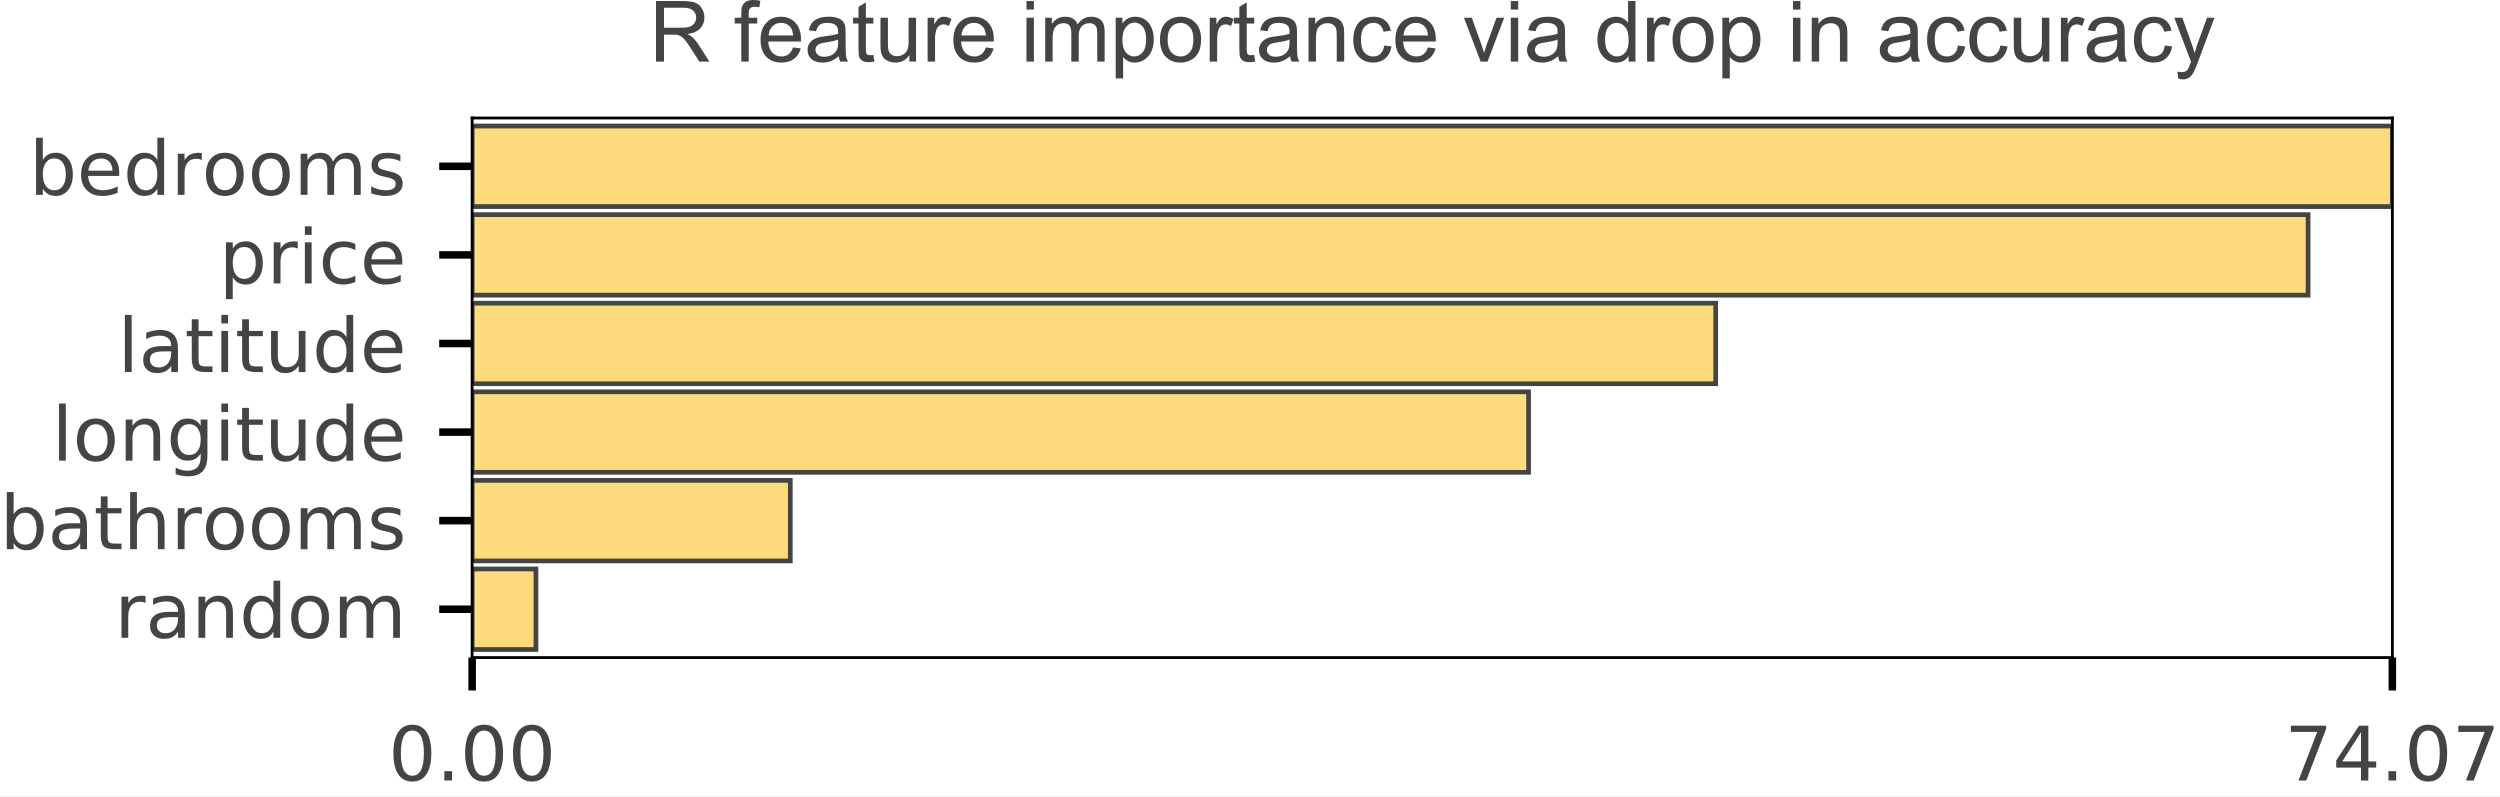
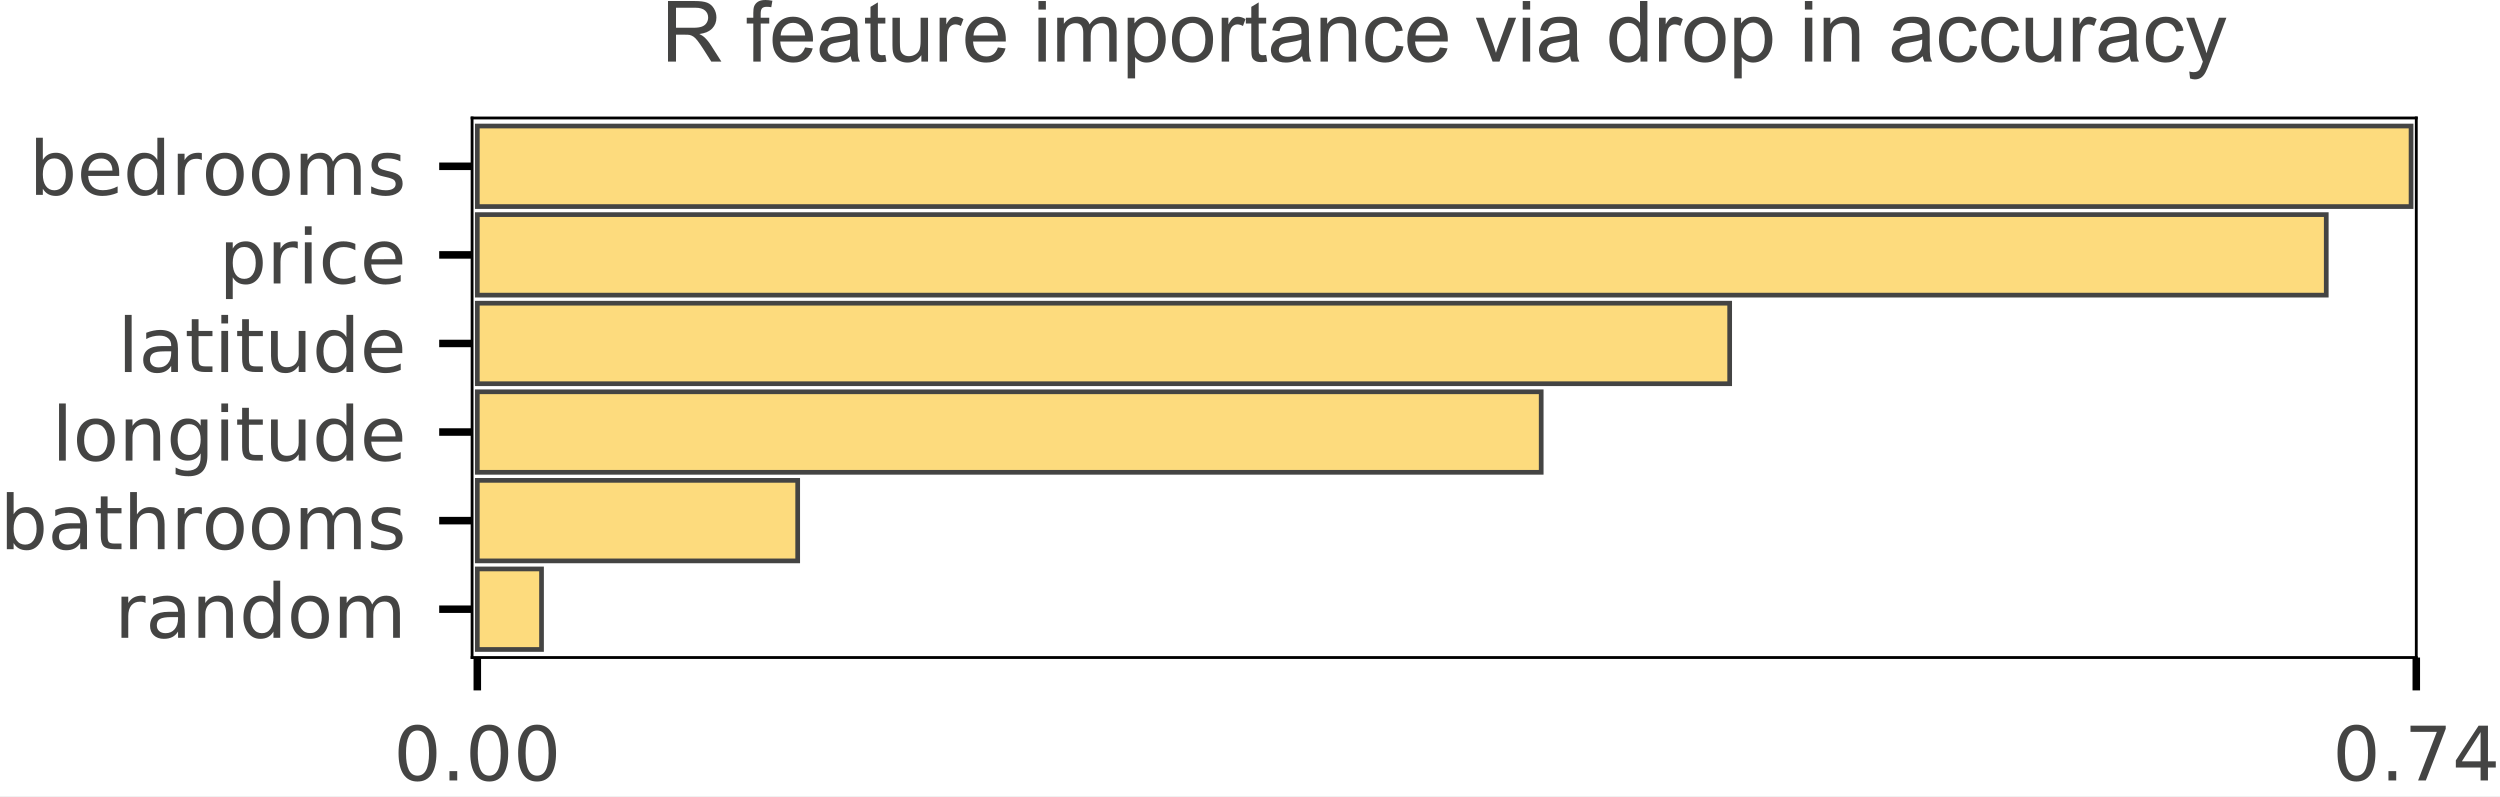
- <svg xmlns="http://www.w3.org/2000/svg" xmlns:xlink="http://www.w3.org/1999/xlink" height="84.694pt" version="1.1" viewBox="0 0 265.95 84.694" width="265.95pt">
+ <svg xmlns="http://www.w3.org/2000/svg" xmlns:xlink="http://www.w3.org/1999/xlink" height="84.694pt" version="1.1" viewBox="0 0 265.967 84.694" width="265.967pt">
  <defs>
    <style type="text/css">
*{stroke-linecap:butt;stroke-linejoin:round;}
  </style>
  </defs>
  <g id="figure_1">
    <g id="patch_1">
-       <path d="M 0 84.694  L 265.95 84.694  L 265.95 0  L 0 0  z " style="fill:#ffffff;" />
+       <path d="M 0 84.694  L 265.967 84.694  L 265.967 0  L 0 0  z " style="fill:#ffffff;" />
    </g>
    <g id="axes_1">
      <g id="patch_2">
-         <path d="M 50.224 69.952  L 254.499 69.952  L 254.499 12.552  L 50.224 12.552  z " style="fill:#ffffff;" />
+         <path d="M 50.224 69.952  L 257.061 69.952  L 257.061 12.552  L 50.224 12.552  z " style="fill:#ffffff;" />
      </g>
      <g id="patch_3">
-         <path clip-path="url(#pd0194325db)" d="M 50.229 13.408  L 254.493 13.408  L 254.493 21.976  L 50.229 21.976  z " style="fill:#fddb7d;stroke:#444443;stroke-linejoin:miter;stroke-width:0.5;" />
+         <path clip-path="url(#p76ee009062)" d="M 50.779 13.408  L 256.506 13.408  L 256.506 21.976  L 50.779 21.976  z " style="fill:#fddb7d;stroke:#444443;stroke-linejoin:miter;stroke-width:0.5;" />
      </g>
      <g id="patch_4">
-         <path clip-path="url(#pd0194325db)" d="M 50.229 22.832  L 245.534 22.832  L 245.534 31.399  L 50.229 31.399  z " style="fill:#fddb7d;stroke:#444443;stroke-linejoin:miter;stroke-width:0.5;" />
+         <path clip-path="url(#p76ee009062)" d="M 50.779 22.832  L 247.483 22.832  L 247.483 31.399  L 50.779 31.399  z " style="fill:#fddb7d;stroke:#444443;stroke-linejoin:miter;stroke-width:0.5;" />
      </g>
      <g id="patch_5">
-         <path clip-path="url(#pd0194325db)" d="M 50.229 32.256  L 182.517 32.256  L 182.517 40.823  L 50.229 40.823  z " style="fill:#fddb7d;stroke:#444443;stroke-linejoin:miter;stroke-width:0.5;" />
+         <path clip-path="url(#p76ee009062)" d="M 50.779 32.256  L 184.014 32.256  L 184.014 40.823  L 50.779 40.823  z " style="fill:#fddb7d;stroke:#444443;stroke-linejoin:miter;stroke-width:0.5;" />
      </g>
      <g id="patch_6">
-         <path clip-path="url(#pd0194325db)" d="M 50.229 41.68  L 162.608 41.68  L 162.608 50.247  L 50.229 50.247  z " style="fill:#fddb7d;stroke:#444443;stroke-linejoin:miter;stroke-width:0.5;" />
+         <path clip-path="url(#p76ee009062)" d="M 50.779 41.68  L 163.963 41.68  L 163.963 50.247  L 50.779 50.247  z " style="fill:#fddb7d;stroke:#444443;stroke-linejoin:miter;stroke-width:0.5;" />
      </g>
      <g id="patch_7">
-         <path clip-path="url(#pd0194325db)" d="M 50.229 51.104  L 84.072 51.104  L 84.072 59.671  L 50.229 59.671  z " style="fill:#fddb7d;stroke:#444443;stroke-linejoin:miter;stroke-width:0.5;" />
+         <path clip-path="url(#p76ee009062)" d="M 50.779 51.104  L 84.864 51.104  L 84.864 59.671  L 50.779 59.671  z " style="fill:#fddb7d;stroke:#444443;stroke-linejoin:miter;stroke-width:0.5;" />
      </g>
      <g id="patch_8">
-         <path clip-path="url(#pd0194325db)" d="M 50.229 60.528  L 57.012 60.528  L 57.012 69.095  L 50.229 69.095  z " style="fill:#fddb7d;stroke:#444443;stroke-linejoin:miter;stroke-width:0.5;" />
+         <path clip-path="url(#p76ee009062)" d="M 50.779 60.528  L 57.611 60.528  L 57.611 69.095  L 50.779 69.095  z " style="fill:#fddb7d;stroke:#444443;stroke-linejoin:miter;stroke-width:0.5;" />
      </g>
      <g id="matplotlib.axis_1">
        <g id="xtick_1">
          <g id="line2d_1">
            <defs>
-               <path d="M 0 0  L 0 3.5  " id="m64f9ad71f9" style="stroke:#000000;stroke-width:0.8;" />
-             </defs>
-             <g>
-               <use style="stroke:#000000;stroke-width:0.8;" x="50.229" xlink:href="#m64f9ad71f9" y="69.952" />
+               <path d="M 0 0  L 0 3.5  " id="m2a6f6975bc" style="stroke:#000000;stroke-width:0.8;" />
+             </defs>
+             <g>
+               <use style="stroke:#000000;stroke-width:0.8;" x="50.779" xlink:href="#m2a6f6975bc" y="69.952" />
            </g>
          </g>
          <g id="text_1">
            <defs>
              <path d="M 31.781 66.406  Q 24.172 66.406 20.328 58.906  Q 16.5 51.422 16.5 36.375  Q 16.5 21.391 20.328 13.891  Q 24.172 6.391 31.781 6.391  Q 39.453 6.391 43.281 13.891  Q 47.125 21.391 47.125 36.375  Q 47.125 51.422 43.281 58.906  Q 39.453 66.406 31.781 66.406  z M 31.781 74.219  Q 44.047 74.219 50.516 64.516  Q 56.984 54.828 56.984 36.375  Q 56.984 17.969 50.516 8.266  Q 44.047 -1.422 31.781 -1.422  Q 19.531 -1.422 13.062 8.266  Q 6.594 17.969 6.594 36.375  Q 6.594 54.828 13.062 64.516  Q 19.531 74.219 31.781 74.219  z " id="DejaVuSans-30" />
              <path d="M 10.688 12.406  L 21 12.406  L 21 0  L 10.688 0  z " id="DejaVuSans-2e" />
            </defs>
-             <g style="fill:#444443;" transform="translate(41.32301 83.03047)scale(0.08 -0.08)">
+             <g style="fill:#444443;" transform="translate(41.87297 83.03047)scale(0.08 -0.08)">
              <use xlink:href="#DejaVuSans-30" />
              <use x="63.623" xlink:href="#DejaVuSans-2e" />
              <use x="95.41" xlink:href="#DejaVuSans-30" />
              <use x="159.033" xlink:href="#DejaVuSans-30" />
            </g>
          </g>
        </g>
        <g id="xtick_2">
          <g id="line2d_2">
            <g>
-               <use style="stroke:#000000;stroke-width:0.8;" x="254.499" xlink:href="#m64f9ad71f9" y="69.952" />
+               <use style="stroke:#000000;stroke-width:0.8;" x="257.061" xlink:href="#m2a6f6975bc" y="69.952" />
            </g>
          </g>
          <g id="text_2">
            <defs>
              <path d="M 8.203 72.906  L 55.078 72.906  L 55.078 68.703  L 28.609 0  L 18.312 0  L 43.219 64.594  L 8.203 64.594  z " id="DejaVuSans-37" />
              <path d="M 37.797 64.312  L 12.891 25.391  L 37.797 25.391  z M 35.203 72.906  L 47.609 72.906  L 47.609 25.391  L 58.016 25.391  L 58.016 17.188  L 47.609 17.188  L 47.609 0  L 37.797 0  L 37.797 17.188  L 4.891 17.188  L 4.891 26.703  z " id="DejaVuSans-34" />
            </defs>
-             <g style="fill:#444443;" transform="translate(243.0475 83.03047)scale(0.08 -0.08)">
-               <use xlink:href="#DejaVuSans-37" />
-               <use x="63.623" xlink:href="#DejaVuSans-34" />
-               <use x="127.246" xlink:href="#DejaVuSans-2e" />
-               <use x="159.033" xlink:href="#DejaVuSans-30" />
-               <use x="222.656" xlink:href="#DejaVuSans-37" />
+             <g style="fill:#444443;" transform="translate(248.155 83.03047)scale(0.08 -0.08)">
+               <use xlink:href="#DejaVuSans-30" />
+               <use x="63.623" xlink:href="#DejaVuSans-2e" />
+               <use x="95.41" xlink:href="#DejaVuSans-37" />
+               <use x="159.033" xlink:href="#DejaVuSans-34" />
            </g>
          </g>
        </g>
      </g>
      <g id="matplotlib.axis_2">
        <g id="ytick_1">
          <g id="line2d_3">
            <defs>
-               <path d="M 0 0  L -3.5 0  " id="mcfa4f1607d" style="stroke:#000000;stroke-width:0.8;" />
-             </defs>
-             <g>
-               <use style="stroke:#000000;stroke-width:0.8;" x="50.224" xlink:href="#mcfa4f1607d" y="17.692" />
+               <path d="M 0 0  L -3.5 0  " id="mae1e44caf8" style="stroke:#000000;stroke-width:0.8;" />
+             </defs>
+             <g>
+               <use style="stroke:#000000;stroke-width:0.8;" x="50.224" xlink:href="#mae1e44caf8" y="17.692" />
            </g>
          </g>
          <g id="text_3">
            <defs>
              <path d="M 48.688 27.297  Q 48.688 37.203 44.609 42.844  Q 40.531 48.484 33.406 48.484  Q 26.266 48.484 22.188 42.844  Q 18.109 37.203 18.109 27.297  Q 18.109 17.391 22.188 11.75  Q 26.266 6.109 33.406 6.109  Q 40.531 6.109 44.609 11.75  Q 48.688 17.391 48.688 27.297  z M 18.109 46.391  Q 20.953 51.266 25.266 53.625  Q 29.594 56 35.594 56  Q 45.562 56 51.781 48.094  Q 58.016 40.188 58.016 27.297  Q 58.016 14.406 51.781 6.484  Q 45.562 -1.422 35.594 -1.422  Q 29.594 -1.422 25.266 0.953  Q 20.953 3.328 18.109 8.203  L 18.109 0  L 9.078 0  L 9.078 75.984  L 18.109 75.984  z " id="DejaVuSans-62" />
              <path d="M 56.203 29.594  L 56.203 25.203  L 14.891 25.203  Q 15.484 15.922 20.484 11.062  Q 25.484 6.203 34.422 6.203  Q 39.594 6.203 44.453 7.469  Q 49.312 8.734 54.109 11.281  L 54.109 2.781  Q 49.266 0.734 44.188 -0.344  Q 39.109 -1.422 33.891 -1.422  Q 20.797 -1.422 13.156 6.188  Q 5.516 13.812 5.516 26.812  Q 5.516 40.234 12.766 48.109  Q 20.016 56 32.328 56  Q 43.359 56 49.781 48.891  Q 56.203 41.797 56.203 29.594  z M 47.219 32.234  Q 47.125 39.594 43.094 43.984  Q 39.062 48.391 32.422 48.391  Q 24.906 48.391 20.391 44.141  Q 15.875 39.891 15.188 32.172  z " id="DejaVuSans-65" />
              <path d="M 45.406 46.391  L 45.406 75.984  L 54.391 75.984  L 54.391 0  L 45.406 0  L 45.406 8.203  Q 42.578 3.328 38.25 0.953  Q 33.938 -1.422 27.875 -1.422  Q 17.969 -1.422 11.734 6.484  Q 5.516 14.406 5.516 27.297  Q 5.516 40.188 11.734 48.094  Q 17.969 56 27.875 56  Q 33.938 56 38.25 53.625  Q 42.578 51.266 45.406 46.391  z M 14.797 27.297  Q 14.797 17.391 18.875 11.75  Q 22.953 6.109 30.078 6.109  Q 37.203 6.109 41.297 11.75  Q 45.406 17.391 45.406 27.297  Q 45.406 37.203 41.297 42.844  Q 37.203 48.484 30.078 48.484  Q 22.953 48.484 18.875 42.844  Q 14.797 37.203 14.797 27.297  z " id="DejaVuSans-64" />
              <path d="M 41.109 46.297  Q 39.594 47.172 37.812 47.578  Q 36.031 48 33.891 48  Q 26.266 48 22.188 43.047  Q 18.109 38.094 18.109 28.812  L 18.109 0  L 9.078 0  L 9.078 54.688  L 18.109 54.688  L 18.109 46.188  Q 20.953 51.172 25.484 53.578  Q 30.031 56 36.531 56  Q 37.453 56 38.578 55.875  Q 39.703 55.766 41.062 55.516  z " id="DejaVuSans-72" />
              <path d="M 30.609 48.391  Q 23.391 48.391 19.188 42.75  Q 14.984 37.109 14.984 27.297  Q 14.984 17.484 19.156 11.844  Q 23.344 6.203 30.609 6.203  Q 37.797 6.203 41.984 11.859  Q 46.188 17.531 46.188 27.297  Q 46.188 37.016 41.984 42.703  Q 37.797 48.391 30.609 48.391  z M 30.609 56  Q 42.328 56 49.016 48.375  Q 55.719 40.766 55.719 27.297  Q 55.719 13.875 49.016 6.219  Q 42.328 -1.422 30.609 -1.422  Q 18.844 -1.422 12.172 6.219  Q 5.516 13.875 5.516 27.297  Q 5.516 40.766 12.172 48.375  Q 18.844 56 30.609 56  z " id="DejaVuSans-6f" />
              <path d="M 52 44.188  Q 55.375 50.25 60.062 53.125  Q 64.75 56 71.094 56  Q 79.641 56 84.281 50.016  Q 88.922 44.047 88.922 33.016  L 88.922 0  L 79.891 0  L 79.891 32.719  Q 79.891 40.578 77.094 44.375  Q 74.312 48.188 68.609 48.188  Q 61.625 48.188 57.562 43.547  Q 53.516 38.922 53.516 30.906  L 53.516 0  L 44.484 0  L 44.484 32.719  Q 44.484 40.625 41.703 44.406  Q 38.922 48.188 33.109 48.188  Q 26.219 48.188 22.156 43.531  Q 18.109 38.875 18.109 30.906  L 18.109 0  L 9.078 0  L 9.078 54.688  L 18.109 54.688  L 18.109 46.188  Q 21.188 51.219 25.484 53.609  Q 29.781 56 35.688 56  Q 41.656 56 45.828 52.969  Q 50 49.953 52 44.188  z " id="DejaVuSans-6d" />
              <path d="M 44.281 53.078  L 44.281 44.578  Q 40.484 46.531 36.375 47.5  Q 32.281 48.484 27.875 48.484  Q 21.188 48.484 17.844 46.438  Q 14.5 44.391 14.5 40.281  Q 14.5 37.156 16.891 35.375  Q 19.281 33.594 26.516 31.984  L 29.594 31.297  Q 39.156 29.25 43.188 25.516  Q 47.219 21.781 47.219 15.094  Q 47.219 7.469 41.188 3.016  Q 35.156 -1.422 24.609 -1.422  Q 20.219 -1.422 15.453 -0.562  Q 10.688 0.297 5.422 2  L 5.422 11.281  Q 10.406 8.688 15.234 7.391  Q 20.062 6.109 24.812 6.109  Q 31.156 6.109 34.562 8.281  Q 37.984 10.453 37.984 14.406  Q 37.984 18.062 35.516 20.016  Q 33.062 21.969 24.703 23.781  L 21.578 24.516  Q 13.234 26.266 9.516 29.906  Q 5.812 33.547 5.812 39.891  Q 5.812 47.609 11.281 51.797  Q 16.75 56 26.812 56  Q 31.781 56 36.172 55.266  Q 40.578 54.547 44.281 53.078  z " id="DejaVuSans-73" />
            </defs>
            <g style="fill:#444443;" transform="translate(3.1075 20.73139)scale(0.08 -0.08)">
              <use xlink:href="#DejaVuSans-62" />
              <use x="63.477" xlink:href="#DejaVuSans-65" />
              <use x="125" xlink:href="#DejaVuSans-64" />
              <use x="188.477" xlink:href="#DejaVuSans-72" />
              <use x="229.559" xlink:href="#DejaVuSans-6f" />
              <use x="290.74" xlink:href="#DejaVuSans-6f" />
              <use x="351.922" xlink:href="#DejaVuSans-6d" />
              <use x="449.334" xlink:href="#DejaVuSans-73" />
            </g>
          </g>
        </g>
        <g id="ytick_2">
          <g id="line2d_4">
            <g>
-               <use style="stroke:#000000;stroke-width:0.8;" x="50.224" xlink:href="#mcfa4f1607d" y="27.116" />
+               <use style="stroke:#000000;stroke-width:0.8;" x="50.224" xlink:href="#mae1e44caf8" y="27.116" />
            </g>
          </g>
          <g id="text_4">
            <defs>
              <path d="M 18.109 8.203  L 18.109 -20.797  L 9.078 -20.797  L 9.078 54.688  L 18.109 54.688  L 18.109 46.391  Q 20.953 51.266 25.266 53.625  Q 29.594 56 35.594 56  Q 45.562 56 51.781 48.094  Q 58.016 40.188 58.016 27.297  Q 58.016 14.406 51.781 6.484  Q 45.562 -1.422 35.594 -1.422  Q 29.594 -1.422 25.266 0.953  Q 20.953 3.328 18.109 8.203  z M 48.688 27.297  Q 48.688 37.203 44.609 42.844  Q 40.531 48.484 33.406 48.484  Q 26.266 48.484 22.188 42.844  Q 18.109 37.203 18.109 27.297  Q 18.109 17.391 22.188 11.75  Q 26.266 6.109 33.406 6.109  Q 40.531 6.109 44.609 11.75  Q 48.688 17.391 48.688 27.297  z " id="DejaVuSans-70" />
              <path d="M 9.422 54.688  L 18.406 54.688  L 18.406 0  L 9.422 0  z M 9.422 75.984  L 18.406 75.984  L 18.406 64.594  L 9.422 64.594  z " id="DejaVuSans-69" />
              <path d="M 48.781 52.594  L 48.781 44.188  Q 44.969 46.297 41.141 47.344  Q 37.312 48.391 33.406 48.391  Q 24.656 48.391 19.812 42.844  Q 14.984 37.312 14.984 27.297  Q 14.984 17.281 19.812 11.734  Q 24.656 6.203 33.406 6.203  Q 37.312 6.203 41.141 7.25  Q 44.969 8.297 48.781 10.406  L 48.781 2.094  Q 45.016 0.344 40.984 -0.531  Q 36.969 -1.422 32.422 -1.422  Q 20.062 -1.422 12.781 6.344  Q 5.516 14.109 5.516 27.297  Q 5.516 40.672 12.859 48.328  Q 20.219 56 33.016 56  Q 37.156 56 41.109 55.141  Q 45.062 54.297 48.781 52.594  z " id="DejaVuSans-63" />
            </defs>
            <g style="fill:#444443;" transform="translate(23.3125 30.15527)scale(0.08 -0.08)">
              <use xlink:href="#DejaVuSans-70" />
              <use x="63.477" xlink:href="#DejaVuSans-72" />
              <use x="104.59" xlink:href="#DejaVuSans-69" />
              <use x="132.373" xlink:href="#DejaVuSans-63" />
              <use x="187.354" xlink:href="#DejaVuSans-65" />
            </g>
          </g>
        </g>
        <g id="ytick_3">
          <g id="line2d_5">
            <g>
-               <use style="stroke:#000000;stroke-width:0.8;" x="50.224" xlink:href="#mcfa4f1607d" y="36.54" />
+               <use style="stroke:#000000;stroke-width:0.8;" x="50.224" xlink:href="#mae1e44caf8" y="36.54" />
            </g>
          </g>
          <g id="text_5">
            <defs>
              <path d="M 9.422 75.984  L 18.406 75.984  L 18.406 0  L 9.422 0  z " id="DejaVuSans-6c" />
              <path d="M 34.281 27.484  Q 23.391 27.484 19.188 25  Q 14.984 22.516 14.984 16.5  Q 14.984 11.719 18.141 8.906  Q 21.297 6.109 26.703 6.109  Q 34.188 6.109 38.703 11.406  Q 43.219 16.703 43.219 25.484  L 43.219 27.484  z M 52.203 31.203  L 52.203 0  L 43.219 0  L 43.219 8.297  Q 40.141 3.328 35.547 0.953  Q 30.953 -1.422 24.312 -1.422  Q 15.922 -1.422 10.953 3.297  Q 6 8.016 6 15.922  Q 6 25.141 12.172 29.828  Q 18.359 34.516 30.609 34.516  L 43.219 34.516  L 43.219 35.406  Q 43.219 41.609 39.141 45  Q 35.062 48.391 27.688 48.391  Q 23 48.391 18.547 47.266  Q 14.109 46.141 10.016 43.891  L 10.016 52.203  Q 14.938 54.109 19.578 55.047  Q 24.219 56 28.609 56  Q 40.484 56 46.344 49.844  Q 52.203 43.703 52.203 31.203  z " id="DejaVuSans-61" />
              <path d="M 18.312 70.219  L 18.312 54.688  L 36.812 54.688  L 36.812 47.703  L 18.312 47.703  L 18.312 18.016  Q 18.312 11.328 20.141 9.422  Q 21.969 7.516 27.594 7.516  L 36.812 7.516  L 36.812 0  L 27.594 0  Q 17.188 0 13.234 3.875  Q 9.281 7.766 9.281 18.016  L 9.281 47.703  L 2.688 47.703  L 2.688 54.688  L 9.281 54.688  L 9.281 70.219  z " id="DejaVuSans-74" />
              <path d="M 8.5 21.578  L 8.5 54.688  L 17.484 54.688  L 17.484 21.922  Q 17.484 14.156 20.5 10.266  Q 23.531 6.391 29.594 6.391  Q 36.859 6.391 41.078 11.031  Q 45.312 15.672 45.312 23.688  L 45.312 54.688  L 54.297 54.688  L 54.297 0  L 45.312 0  L 45.312 8.406  Q 42.047 3.422 37.719 1  Q 33.406 -1.422 27.688 -1.422  Q 18.266 -1.422 13.375 4.438  Q 8.5 10.297 8.5 21.578  z M 31.109 56  z " id="DejaVuSans-75" />
            </defs>
            <g style="fill:#444443;" transform="translate(12.5325 39.57915)scale(0.08 -0.08)">
              <use xlink:href="#DejaVuSans-6c" />
              <use x="27.783" xlink:href="#DejaVuSans-61" />
              <use x="89.062" xlink:href="#DejaVuSans-74" />
              <use x="128.271" xlink:href="#DejaVuSans-69" />
              <use x="156.055" xlink:href="#DejaVuSans-74" />
              <use x="195.264" xlink:href="#DejaVuSans-75" />
              <use x="258.643" xlink:href="#DejaVuSans-64" />
              <use x="322.119" xlink:href="#DejaVuSans-65" />
            </g>
          </g>
        </g>
        <g id="ytick_4">
          <g id="line2d_6">
            <g>
-               <use style="stroke:#000000;stroke-width:0.8;" x="50.224" xlink:href="#mcfa4f1607d" y="45.964" />
+               <use style="stroke:#000000;stroke-width:0.8;" x="50.224" xlink:href="#mae1e44caf8" y="45.964" />
            </g>
          </g>
          <g id="text_6">
            <defs>
              <path d="M 54.891 33.016  L 54.891 0  L 45.906 0  L 45.906 32.719  Q 45.906 40.484 42.875 44.328  Q 39.844 48.188 33.797 48.188  Q 26.516 48.188 22.312 43.547  Q 18.109 38.922 18.109 30.906  L 18.109 0  L 9.078 0  L 9.078 54.688  L 18.109 54.688  L 18.109 46.188  Q 21.344 51.125 25.703 53.562  Q 30.078 56 35.797 56  Q 45.219 56 50.047 50.172  Q 54.891 44.344 54.891 33.016  z " id="DejaVuSans-6e" />
              <path d="M 45.406 27.984  Q 45.406 37.75 41.375 43.109  Q 37.359 48.484 30.078 48.484  Q 22.859 48.484 18.828 43.109  Q 14.797 37.75 14.797 27.984  Q 14.797 18.266 18.828 12.891  Q 22.859 7.516 30.078 7.516  Q 37.359 7.516 41.375 12.891  Q 45.406 18.266 45.406 27.984  z M 54.391 6.781  Q 54.391 -7.172 48.188 -13.984  Q 42 -20.797 29.203 -20.797  Q 24.469 -20.797 20.266 -20.094  Q 16.062 -19.391 12.109 -17.922  L 12.109 -9.188  Q 16.062 -11.328 19.922 -12.344  Q 23.781 -13.375 27.781 -13.375  Q 36.625 -13.375 41.016 -8.766  Q 45.406 -4.156 45.406 5.172  L 45.406 9.625  Q 42.625 4.781 38.281 2.391  Q 33.938 0 27.875 0  Q 17.828 0 11.672 7.656  Q 5.516 15.328 5.516 27.984  Q 5.516 40.672 11.672 48.328  Q 17.828 56 27.875 56  Q 33.938 56 38.281 53.609  Q 42.625 51.219 45.406 46.391  L 45.406 54.688  L 54.391 54.688  z " id="DejaVuSans-67" />
            </defs>
            <g style="fill:#444443;" transform="translate(5.5275 49.00303)scale(0.08 -0.08)">
              <use xlink:href="#DejaVuSans-6c" />
              <use x="27.783" xlink:href="#DejaVuSans-6f" />
              <use x="88.965" xlink:href="#DejaVuSans-6e" />
              <use x="152.344" xlink:href="#DejaVuSans-67" />
              <use x="215.82" xlink:href="#DejaVuSans-69" />
              <use x="243.604" xlink:href="#DejaVuSans-74" />
              <use x="282.812" xlink:href="#DejaVuSans-75" />
              <use x="346.191" xlink:href="#DejaVuSans-64" />
              <use x="409.668" xlink:href="#DejaVuSans-65" />
            </g>
          </g>
        </g>
        <g id="ytick_5">
          <g id="line2d_7">
            <g>
-               <use style="stroke:#000000;stroke-width:0.8;" x="50.224" xlink:href="#mcfa4f1607d" y="55.388" />
+               <use style="stroke:#000000;stroke-width:0.8;" x="50.224" xlink:href="#mae1e44caf8" y="55.388" />
            </g>
          </g>
          <g id="text_7">
            <defs>
              <path d="M 54.891 33.016  L 54.891 0  L 45.906 0  L 45.906 32.719  Q 45.906 40.484 42.875 44.328  Q 39.844 48.188 33.797 48.188  Q 26.516 48.188 22.312 43.547  Q 18.109 38.922 18.109 30.906  L 18.109 0  L 9.078 0  L 9.078 75.984  L 18.109 75.984  L 18.109 46.188  Q 21.344 51.125 25.703 53.562  Q 30.078 56 35.797 56  Q 45.219 56 50.047 50.172  Q 54.891 44.344 54.891 33.016  z " id="DejaVuSans-68" />
            </defs>
            <g style="fill:#444443;" transform="translate(0 58.42692)scale(0.08 -0.08)">
              <use xlink:href="#DejaVuSans-62" />
              <use x="63.477" xlink:href="#DejaVuSans-61" />
              <use x="124.756" xlink:href="#DejaVuSans-74" />
              <use x="163.965" xlink:href="#DejaVuSans-68" />
              <use x="227.344" xlink:href="#DejaVuSans-72" />
              <use x="268.426" xlink:href="#DejaVuSans-6f" />
              <use x="329.607" xlink:href="#DejaVuSans-6f" />
              <use x="390.789" xlink:href="#DejaVuSans-6d" />
              <use x="488.201" xlink:href="#DejaVuSans-73" />
            </g>
          </g>
        </g>
        <g id="ytick_6">
          <g id="line2d_8">
            <g>
-               <use style="stroke:#000000;stroke-width:0.8;" x="50.224" xlink:href="#mcfa4f1607d" y="64.811" />
+               <use style="stroke:#000000;stroke-width:0.8;" x="50.224" xlink:href="#mae1e44caf8" y="64.811" />
            </g>
          </g>
          <g id="text_8">
            <g style="fill:#444443;" transform="translate(12.19625 67.8508)scale(0.08 -0.08)">
              <use xlink:href="#DejaVuSans-72" />
              <use x="41.113" xlink:href="#DejaVuSans-61" />
              <use x="102.393" xlink:href="#DejaVuSans-6e" />
              <use x="165.771" xlink:href="#DejaVuSans-64" />
              <use x="229.248" xlink:href="#DejaVuSans-6f" />
              <use x="290.43" xlink:href="#DejaVuSans-6d" />
            </g>
          </g>
        </g>
      </g>
      <g id="patch_9">
        <path d="M 50.224 69.952  L 50.224 12.552  " style="fill:none;stroke:#000000;stroke-linecap:square;stroke-linejoin:miter;stroke-width:0.3;" />
      </g>
      <g id="patch_10">
-         <path d="M 254.499 69.952  L 254.499 12.552  " style="fill:none;stroke:#000000;stroke-linecap:square;stroke-linejoin:miter;stroke-width:0.3;" />
+         <path d="M 257.061 69.952  L 257.061 12.552  " style="fill:none;stroke:#000000;stroke-linecap:square;stroke-linejoin:miter;stroke-width:0.3;" />
      </g>
      <g id="patch_11">
-         <path d="M 50.224 69.952  L 254.499 69.952  " style="fill:none;stroke:#000000;stroke-linecap:square;stroke-linejoin:miter;stroke-width:0.3;" />
+         <path d="M 50.224 69.952  L 257.061 69.952  " style="fill:none;stroke:#000000;stroke-linecap:square;stroke-linejoin:miter;stroke-width:0.3;" />
      </g>
      <g id="patch_12">
-         <path d="M 50.224 12.552  L 254.499 12.552  " style="fill:none;stroke:#000000;stroke-linecap:square;stroke-linejoin:miter;stroke-width:0.3;" />
+         <path d="M 50.224 12.552  L 257.061 12.552  " style="fill:none;stroke:#000000;stroke-linecap:square;stroke-linejoin:miter;stroke-width:0.3;" />
      </g>
      <g id="text_9">
        <defs>
          <path d="M 7.859 0  L 7.859 71.578  L 39.594 71.578  Q 49.172 71.578 54.141 69.641  Q 59.125 67.719 62.109 62.828  Q 65.094 57.953 65.094 52.047  Q 65.094 44.438 60.156 39.203  Q 55.219 33.984 44.922 32.562  Q 48.688 30.766 50.641 29  Q 54.781 25.203 58.5 19.484  L 70.953 0  L 59.031 0  L 49.562 14.891  Q 45.406 21.344 42.719 24.75  Q 40.047 28.172 37.922 29.531  Q 35.797 30.906 33.594 31.453  Q 31.984 31.781 28.328 31.781  L 17.328 31.781  L 17.328 0  z M 17.328 39.984  L 37.703 39.984  Q 44.188 39.984 47.844 41.328  Q 51.516 42.672 53.422 45.625  Q 55.328 48.578 55.328 52.047  Q 55.328 57.125 51.641 60.391  Q 47.953 63.672 39.984 63.672  L 17.328 63.672  z " id="ArialMT-52" />
          <path id="ArialMT-20" />
          <path d="M 8.688 0  L 8.688 45.016  L 0.922 45.016  L 0.922 51.859  L 8.688 51.859  L 8.688 57.375  Q 8.688 62.594 9.625 65.141  Q 10.891 68.562 14.078 70.672  Q 17.281 72.797 23.047 72.797  Q 26.766 72.797 31.25 71.922  L 29.938 64.266  Q 27.203 64.75 24.75 64.75  Q 20.75 64.75 19.094 63.031  Q 17.438 61.328 17.438 56.641  L 17.438 51.859  L 27.547 51.859  L 27.547 45.016  L 17.438 45.016  L 17.438 0  z " id="ArialMT-66" />
          <path d="M 42.094 16.703  L 51.172 15.578  Q 49.031 7.625 43.219 3.219  Q 37.406 -1.172 28.375 -1.172  Q 17 -1.172 10.328 5.828  Q 3.656 12.844 3.656 25.484  Q 3.656 38.578 10.391 45.797  Q 17.141 53.031 27.875 53.031  Q 38.281 53.031 44.875 45.953  Q 51.469 38.875 51.469 26.031  Q 51.469 25.25 51.422 23.688  L 12.75 23.688  Q 13.234 15.141 17.578 10.594  Q 21.922 6.062 28.422 6.062  Q 33.25 6.062 36.672 8.594  Q 40.094 11.141 42.094 16.703  z M 13.234 30.906  L 42.188 30.906  Q 41.609 37.453 38.875 40.719  Q 34.672 45.797 27.984 45.797  Q 21.922 45.797 17.797 41.75  Q 13.672 37.703 13.234 30.906  z " id="ArialMT-65" />
          <path d="M 40.438 6.391  Q 35.547 2.25 31.031 0.531  Q 26.516 -1.172 21.344 -1.172  Q 12.797 -1.172 8.203 3  Q 3.609 7.172 3.609 13.672  Q 3.609 17.484 5.344 20.625  Q 7.078 23.781 9.891 25.688  Q 12.703 27.594 16.219 28.562  Q 18.797 29.25 24.031 29.891  Q 34.672 31.156 39.703 32.906  Q 39.75 34.719 39.75 35.203  Q 39.75 40.578 37.25 42.781  Q 33.891 45.75 27.25 45.75  Q 21.047 45.75 18.094 43.578  Q 15.141 41.406 13.719 35.891  L 5.125 37.062  Q 6.297 42.578 8.984 45.969  Q 11.672 49.359 16.75 51.188  Q 21.828 53.031 28.516 53.031  Q 35.156 53.031 39.297 51.469  Q 43.453 49.906 45.406 47.531  Q 47.359 45.172 48.141 41.547  Q 48.578 39.312 48.578 33.453  L 48.578 21.734  Q 48.578 9.469 49.141 6.219  Q 49.703 2.984 51.375 0  L 42.188 0  Q 40.828 2.734 40.438 6.391  z M 39.703 26.031  Q 34.906 24.078 25.344 22.703  Q 19.922 21.922 17.672 20.938  Q 15.438 19.969 14.203 18.094  Q 12.984 16.219 12.984 13.922  Q 12.984 10.406 15.641 8.062  Q 18.312 5.719 23.438 5.719  Q 28.516 5.719 32.469 7.938  Q 36.422 10.156 38.281 14.016  Q 39.703 17 39.703 22.797  z " id="ArialMT-61" />
          <path d="M 25.781 7.859  L 27.047 0.094  Q 23.344 -0.688 20.406 -0.688  Q 15.625 -0.688 12.984 0.828  Q 10.359 2.344 9.281 4.812  Q 8.203 7.281 8.203 15.188  L 8.203 45.016  L 1.766 45.016  L 1.766 51.859  L 8.203 51.859  L 8.203 64.703  L 16.938 69.969  L 16.938 51.859  L 25.781 51.859  L 25.781 45.016  L 16.938 45.016  L 16.938 14.703  Q 16.938 10.938 17.406 9.859  Q 17.875 8.797 18.922 8.156  Q 19.969 7.516 21.922 7.516  Q 23.391 7.516 25.781 7.859  z " id="ArialMT-74" />
          <path d="M 40.578 0  L 40.578 7.625  Q 34.516 -1.172 24.125 -1.172  Q 19.531 -1.172 15.547 0.578  Q 11.578 2.344 9.641 5  Q 7.719 7.672 6.938 11.531  Q 6.391 14.109 6.391 19.734  L 6.391 51.859  L 15.188 51.859  L 15.188 23.094  Q 15.188 16.219 15.719 13.812  Q 16.547 10.359 19.234 8.375  Q 21.922 6.391 25.875 6.391  Q 29.828 6.391 33.297 8.422  Q 36.766 10.453 38.203 13.938  Q 39.656 17.438 39.656 24.078  L 39.656 51.859  L 48.438 51.859  L 48.438 0  z " id="ArialMT-75" />
          <path d="M 6.5 0  L 6.5 51.859  L 14.406 51.859  L 14.406 44  Q 17.438 49.516 20 51.266  Q 22.562 53.031 25.641 53.031  Q 30.078 53.031 34.672 50.203  L 31.641 42.047  Q 28.422 43.953 25.203 43.953  Q 22.312 43.953 20.016 42.219  Q 17.719 40.484 16.75 37.406  Q 15.281 32.719 15.281 27.156  L 15.281 0  z " id="ArialMT-72" />
          <path d="M 6.641 61.469  L 6.641 71.578  L 15.438 71.578  L 15.438 61.469  z M 6.641 0  L 6.641 51.859  L 15.438 51.859  L 15.438 0  z " id="ArialMT-69" />
          <path d="M 6.594 0  L 6.594 51.859  L 14.453 51.859  L 14.453 44.578  Q 16.891 48.391 20.938 50.703  Q 25 53.031 30.172 53.031  Q 35.938 53.031 39.625 50.641  Q 43.312 48.25 44.828 43.953  Q 50.984 53.031 60.844 53.031  Q 68.562 53.031 72.703 48.75  Q 76.859 44.484 76.859 35.594  L 76.859 0  L 68.109 0  L 68.109 32.672  Q 68.109 37.938 67.25 40.25  Q 66.406 42.578 64.156 43.984  Q 61.922 45.406 58.891 45.406  Q 53.422 45.406 49.797 41.766  Q 46.188 38.141 46.188 30.125  L 46.188 0  L 37.406 0  L 37.406 33.688  Q 37.406 39.547 35.25 42.469  Q 33.109 45.406 28.219 45.406  Q 24.516 45.406 21.359 43.453  Q 18.219 41.5 16.797 37.734  Q 15.375 33.984 15.375 26.906  L 15.375 0  z " id="ArialMT-6d" />
          <path d="M 6.594 -19.875  L 6.594 51.859  L 14.594 51.859  L 14.594 45.125  Q 17.438 49.078 21 51.047  Q 24.562 53.031 29.641 53.031  Q 36.281 53.031 41.359 49.609  Q 46.438 46.188 49.016 39.953  Q 51.609 33.734 51.609 26.312  Q 51.609 18.359 48.75 11.984  Q 45.906 5.609 40.453 2.219  Q 35.016 -1.172 29 -1.172  Q 24.609 -1.172 21.109 0.688  Q 17.625 2.547 15.375 5.375  L 15.375 -19.875  z M 14.547 25.641  Q 14.547 15.625 18.594 10.844  Q 22.656 6.062 28.422 6.062  Q 34.281 6.062 38.453 11.016  Q 42.625 15.969 42.625 26.375  Q 42.625 36.281 38.547 41.203  Q 34.469 46.141 28.812 46.141  Q 23.188 46.141 18.859 40.891  Q 14.547 35.641 14.547 25.641  z " id="ArialMT-70" />
          <path d="M 3.328 25.922  Q 3.328 40.328 11.328 47.266  Q 18.016 53.031 27.641 53.031  Q 38.328 53.031 45.109 46.016  Q 51.906 39.016 51.906 26.656  Q 51.906 16.656 48.906 10.906  Q 45.906 5.172 40.156 2  Q 34.422 -1.172 27.641 -1.172  Q 16.75 -1.172 10.031 5.812  Q 3.328 12.797 3.328 25.922  z M 12.359 25.922  Q 12.359 15.969 16.703 11.016  Q 21.047 6.062 27.641 6.062  Q 34.188 6.062 38.531 11.031  Q 42.875 16.016 42.875 26.219  Q 42.875 35.844 38.5 40.797  Q 34.125 45.75 27.641 45.75  Q 21.047 45.75 16.703 40.812  Q 12.359 35.891 12.359 25.922  z " id="ArialMT-6f" />
          <path d="M 6.594 0  L 6.594 51.859  L 14.5 51.859  L 14.5 44.484  Q 20.219 53.031 31 53.031  Q 35.688 53.031 39.625 51.344  Q 43.562 49.656 45.516 46.922  Q 47.469 44.188 48.25 40.438  Q 48.734 37.984 48.734 31.891  L 48.734 0  L 39.938 0  L 39.938 31.547  Q 39.938 36.922 38.906 39.578  Q 37.891 42.234 35.281 43.812  Q 32.672 45.406 29.156 45.406  Q 23.531 45.406 19.453 41.844  Q 15.375 38.281 15.375 28.328  L 15.375 0  z " id="ArialMT-6e" />
          <path d="M 40.438 19  L 49.078 17.875  Q 47.656 8.938 41.812 3.875  Q 35.984 -1.172 27.484 -1.172  Q 16.844 -1.172 10.375 5.781  Q 3.906 12.75 3.906 25.734  Q 3.906 34.125 6.688 40.422  Q 9.469 46.734 15.156 49.875  Q 20.844 53.031 27.547 53.031  Q 35.984 53.031 41.359 48.75  Q 46.734 44.484 48.25 36.625  L 39.703 35.297  Q 38.484 40.531 35.375 43.156  Q 32.281 45.797 27.875 45.797  Q 21.234 45.797 17.078 41.031  Q 12.938 36.281 12.938 25.984  Q 12.938 15.531 16.938 10.797  Q 20.953 6.062 27.391 6.062  Q 32.562 6.062 36.031 9.234  Q 39.5 12.406 40.438 19  z " id="ArialMT-63" />
          <path d="M 21 0  L 1.266 51.859  L 10.547 51.859  L 21.688 20.797  Q 23.484 15.766 25 10.359  Q 26.172 14.453 28.266 20.219  L 39.797 51.859  L 48.828 51.859  L 29.203 0  z " id="ArialMT-76" />
          <path d="M 40.234 0  L 40.234 6.547  Q 35.297 -1.172 25.734 -1.172  Q 19.531 -1.172 14.328 2.25  Q 9.125 5.672 6.266 11.797  Q 3.422 17.922 3.422 25.875  Q 3.422 33.641 6 39.969  Q 8.594 46.297 13.766 49.656  Q 18.953 53.031 25.344 53.031  Q 30.031 53.031 33.688 51.047  Q 37.359 49.078 39.656 45.906  L 39.656 71.578  L 48.391 71.578  L 48.391 0  z M 12.453 25.875  Q 12.453 15.922 16.641 10.984  Q 20.844 6.062 26.562 6.062  Q 32.328 6.062 36.344 10.766  Q 40.375 15.484 40.375 25.141  Q 40.375 35.797 36.266 40.766  Q 32.172 45.75 26.172 45.75  Q 20.312 45.75 16.375 40.969  Q 12.453 36.188 12.453 25.875  z " id="ArialMT-64" />
          <path d="M 6.203 -19.969  L 5.219 -11.719  Q 8.109 -12.5 10.25 -12.5  Q 13.188 -12.5 14.938 -11.516  Q 16.703 -10.547 17.828 -8.797  Q 18.656 -7.469 20.516 -2.25  Q 20.75 -1.516 21.297 -0.094  L 1.609 51.859  L 11.078 51.859  L 21.875 21.828  Q 23.969 16.109 25.641 9.812  Q 27.156 15.875 29.25 21.625  L 40.328 51.859  L 49.125 51.859  L 29.391 -0.875  Q 26.219 -9.422 24.469 -12.641  Q 22.125 -17 19.094 -19.016  Q 16.062 -21.047 11.859 -21.047  Q 9.328 -21.047 6.203 -19.969  z " id="ArialMT-79" />
        </defs>
-         <g style="fill:#444443;" transform="translate(69.0775 6.551719)scale(0.09 -0.09)">
+         <g style="fill:#444443;" transform="translate(70.35875 6.551719)scale(0.09 -0.09)">
          <use xlink:href="#ArialMT-52" />
          <use x="72.217" xlink:href="#ArialMT-20" />
          <use x="100" xlink:href="#ArialMT-66" />
          <use x="127.783" xlink:href="#ArialMT-65" />
          <use x="183.398" xlink:href="#ArialMT-61" />
          <use x="239.014" xlink:href="#ArialMT-74" />
          <use x="266.797" xlink:href="#ArialMT-75" />
          <use x="322.412" xlink:href="#ArialMT-72" />
          <use x="355.713" xlink:href="#ArialMT-65" />
          <use x="411.328" xlink:href="#ArialMT-20" />
          <use x="439.111" xlink:href="#ArialMT-69" />
          <use x="461.328" xlink:href="#ArialMT-6d" />
          <use x="544.629" xlink:href="#ArialMT-70" />
          <use x="600.244" xlink:href="#ArialMT-6f" />
          <use x="655.859" xlink:href="#ArialMT-72" />
          <use x="689.16" xlink:href="#ArialMT-74" />
          <use x="716.943" xlink:href="#ArialMT-61" />
          <use x="772.559" xlink:href="#ArialMT-6e" />
          <use x="828.174" xlink:href="#ArialMT-63" />
          <use x="878.174" xlink:href="#ArialMT-65" />
          <use x="933.789" xlink:href="#ArialMT-20" />
          <use x="961.572" xlink:href="#ArialMT-76" />
          <use x="1011.572" xlink:href="#ArialMT-69" />
          <use x="1033.789" xlink:href="#ArialMT-61" />
          <use x="1089.404" xlink:href="#ArialMT-20" />
          <use x="1117.188" xlink:href="#ArialMT-64" />
          <use x="1172.803" xlink:href="#ArialMT-72" />
          <use x="1206.104" xlink:href="#ArialMT-6f" />
          <use x="1261.719" xlink:href="#ArialMT-70" />
          <use x="1317.334" xlink:href="#ArialMT-20" />
          <use x="1345.117" xlink:href="#ArialMT-69" />
          <use x="1367.334" xlink:href="#ArialMT-6e" />
          <use x="1422.949" xlink:href="#ArialMT-20" />
          <use x="1450.732" xlink:href="#ArialMT-61" />
          <use x="1506.348" xlink:href="#ArialMT-63" />
          <use x="1556.348" xlink:href="#ArialMT-63" />
          <use x="1606.348" xlink:href="#ArialMT-75" />
          <use x="1661.963" xlink:href="#ArialMT-72" />
          <use x="1695.264" xlink:href="#ArialMT-61" />
          <use x="1750.879" xlink:href="#ArialMT-63" />
          <use x="1800.879" xlink:href="#ArialMT-79" />
        </g>
      </g>
    </g>
  </g>
  <defs>
-     <clipPath id="pd0194325db">
-       <rect height="57.4" width="204.275" x="50.224" y="12.552" />
+     <clipPath id="p76ee009062">
+       <rect height="57.4" width="206.838" x="50.224" y="12.552" />
    </clipPath>
  </defs>
</svg>
